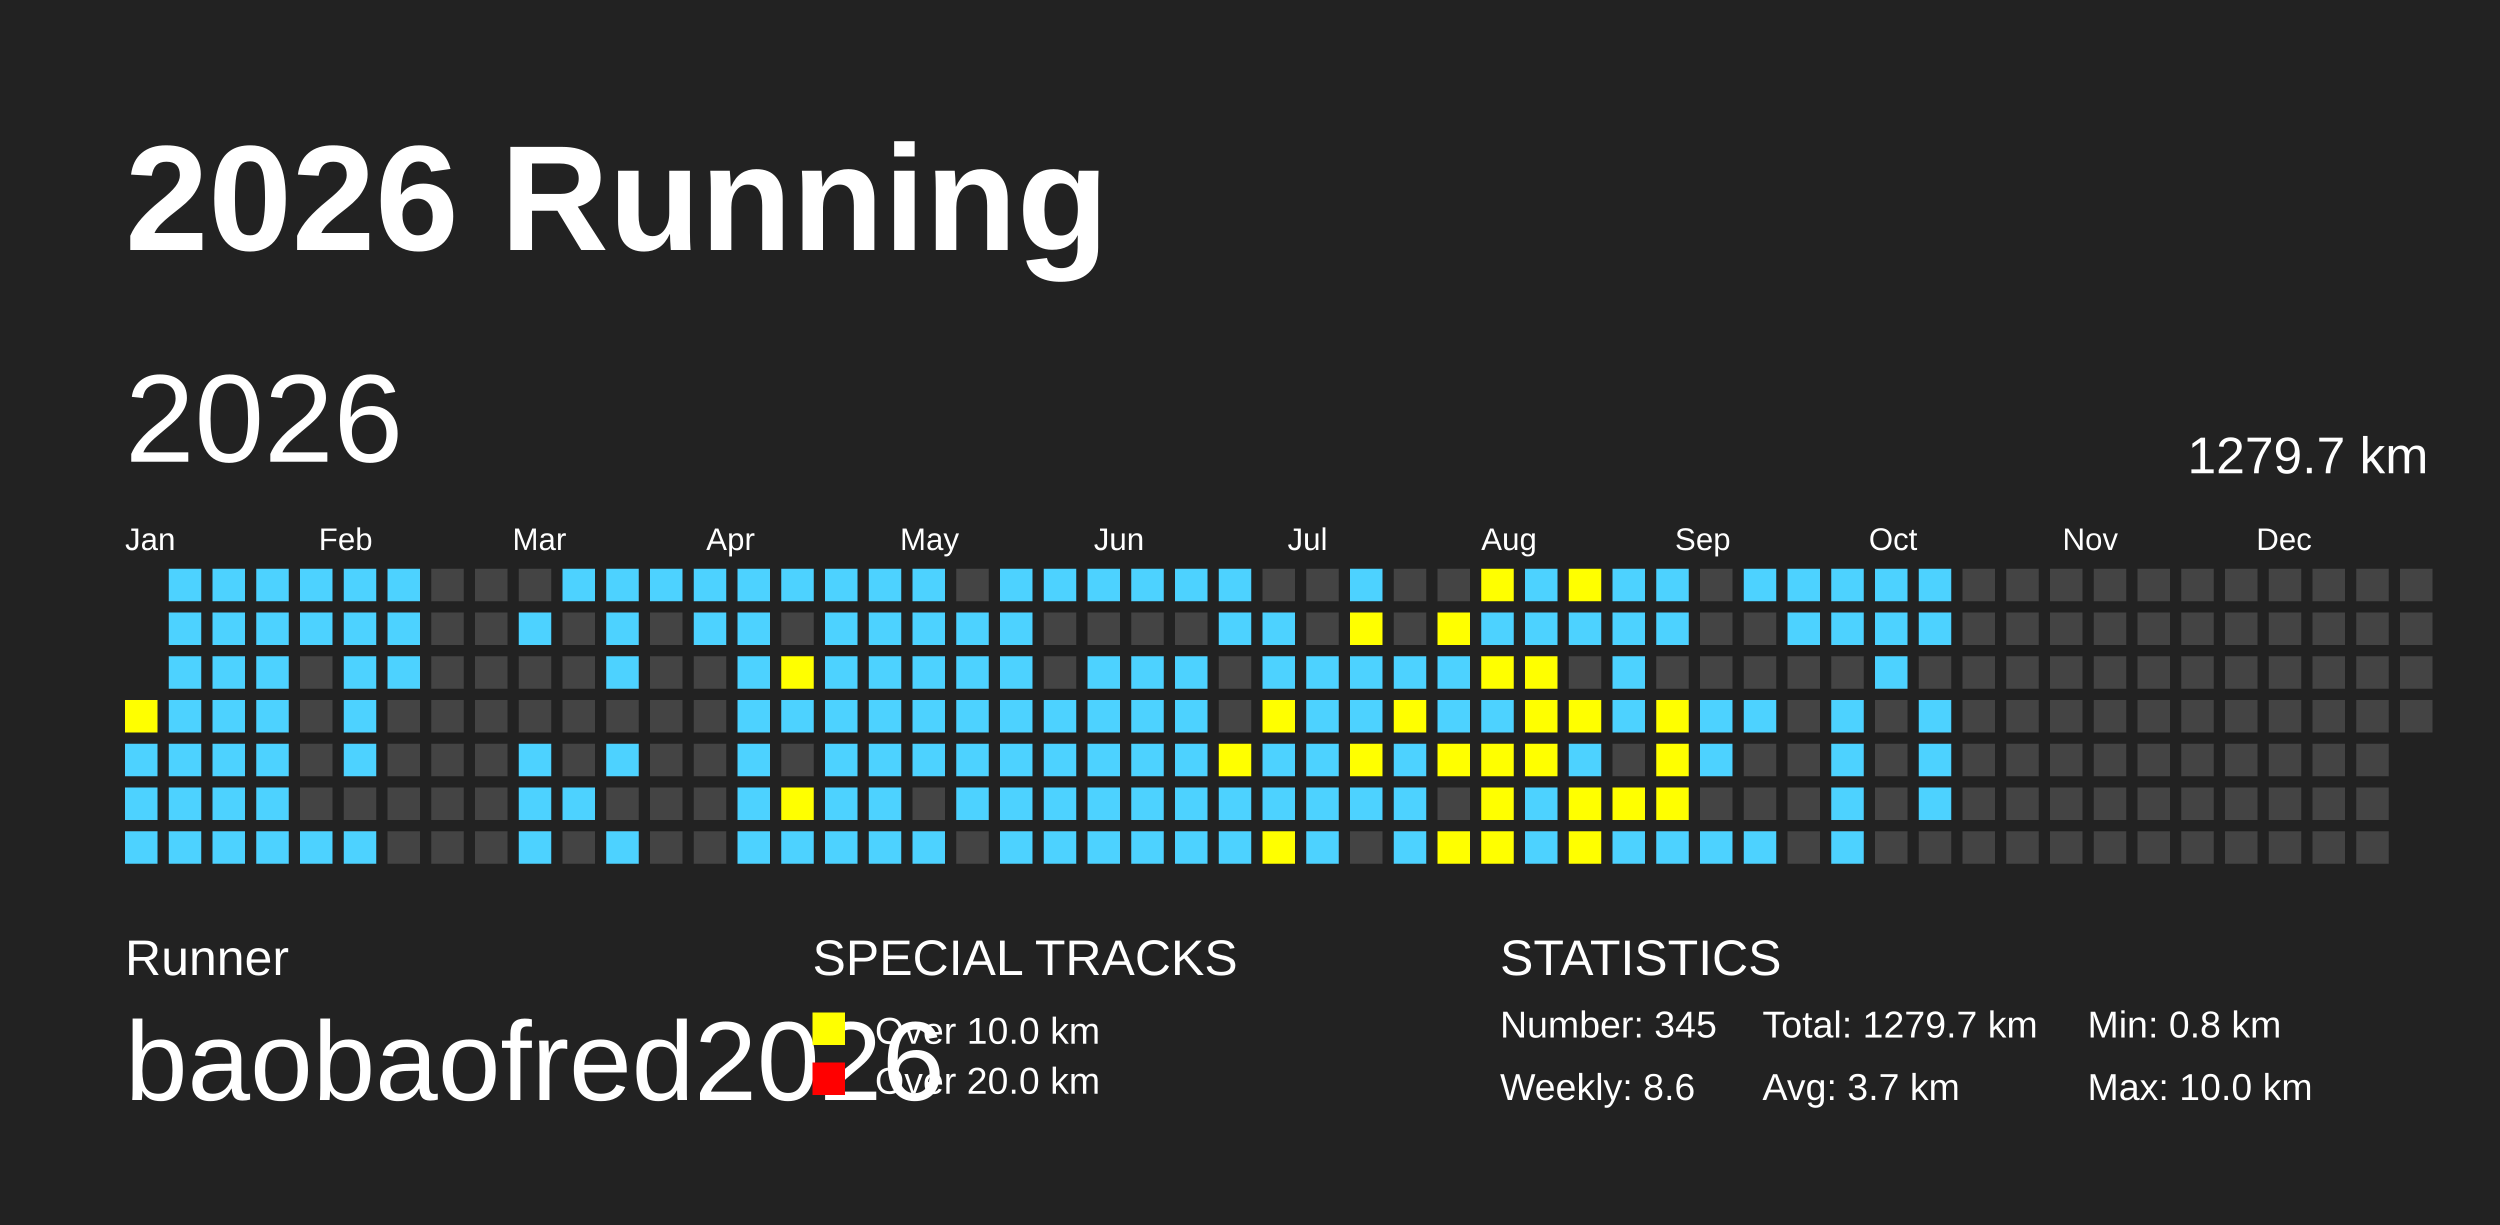
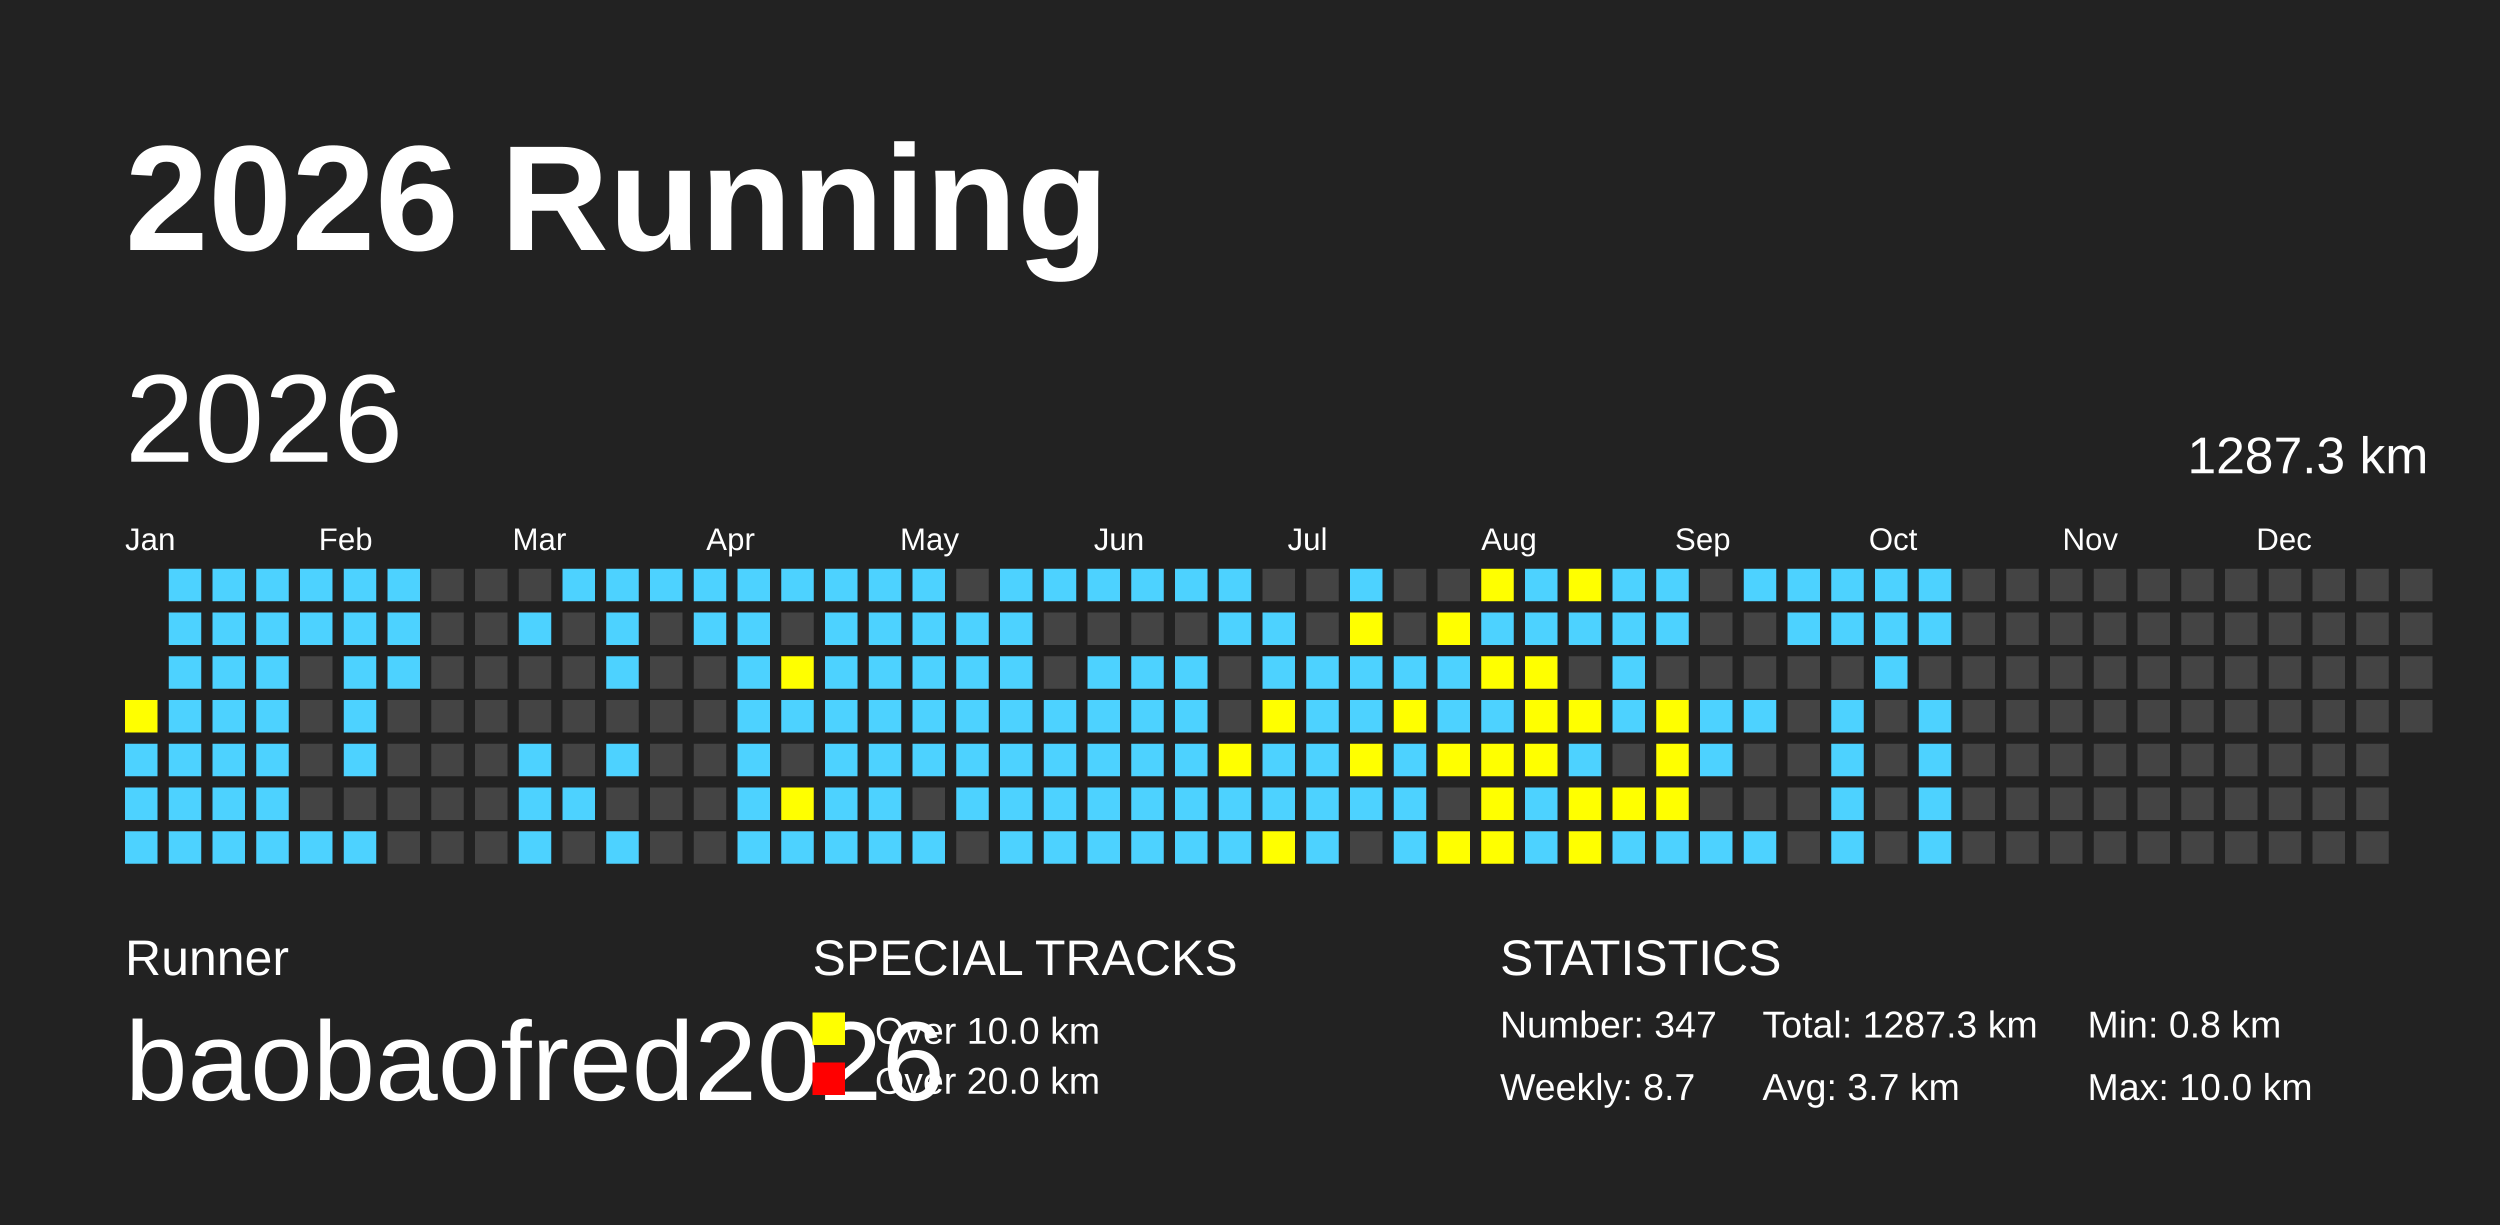
<svg xmlns="http://www.w3.org/2000/svg" baseProfile="full" height="98mm" version="1.1" viewBox="0,0,200,98" width="200mm">
  <defs />
  <rect fill="#222222" height="98" width="200" x="0" y="0" />
  <text fill="#FFFFFF" style="font-size:12px; font-family:Arial; font-weight:bold;" x="10" y="20">2026 Running</text>
  <text fill="#FFFFFF" style="font-size:4px; font-family:Arial" x="10" y="78">Runner</text>
  <text fill="#FFFFFF" style="font-size:9px; font-family:Arial" x="10" y="88">baobaofred2026</text>
  <text fill="#FFFFFF" style="font-size:4px; font-family:Arial" x="65" y="78">SPECIAL TRACKS</text>
  <rect fill="yellow" height="2.6" width="2.6" x="65" y="81" />
  <text fill="#FFFFFF" style="font-size:3px; font-family:Arial" x="70" y="83.5">Over 10.0 km</text>
  <rect fill="red" height="2.6" width="2.6" x="65" y="85" />
  <text fill="#FFFFFF" style="font-size:3px; font-family:Arial" x="70" y="87.5">Over 20.0 km</text>
  <text fill="#FFFFFF" style="font-size:4px; font-family:Arial" x="120" y="78">STATISTICS</text>
-   <text fill="#FFFFFF" style="font-size:3px; font-family:Arial" x="120" y="83">Number: 345</text>
-   <text fill="#FFFFFF" style="font-size:3px; font-family:Arial" x="120" y="88">Weekly: 8.6</text>
-   <text fill="#FFFFFF" style="font-size:3px; font-family:Arial" x="141" y="83">Total: 1279.7 km</text>
+   <text fill="#FFFFFF" style="font-size:3px; font-family:Arial" x="120" y="83">Number: 347</text>
+   <text fill="#FFFFFF" style="font-size:3px; font-family:Arial" x="120" y="88">Weekly: 8.7</text>
+   <text fill="#FFFFFF" style="font-size:3px; font-family:Arial" x="141" y="83">Total: 1287.3 km</text>
  <text fill="#FFFFFF" style="font-size:3px; font-family:Arial" x="141" y="88">Avg: 3.7 km</text>
  <text fill="#FFFFFF" style="font-size:3px; font-family:Arial" x="167" y="83">Min: 0.8 km</text>
  <text fill="#FFFFFF" style="font-size:3px; font-family:Arial" x="167" y="88">Max: 10.0 km</text>
  <text dominant-baseline="hanging" fill="#FFFFFF" style="font-size:10.0px; font-family:Arial;" x="10" y="30">2026</text>
-   <text dominant-baseline="hanging" fill="#FFFFFF" style="font-size:4.125px; font-family:Arial;" x="175" y="35">1279.7 km</text>
+   <text dominant-baseline="hanging" fill="#FFFFFF" style="font-size:4.125px; font-family:Arial;" x="175" y="35">1287.3 km</text>
  <text fill="#FFFFFF" style="font-size:2.5px; font-family:Arial" x="10.0" y="44">Jan</text>
  <text fill="#FFFFFF" style="font-size:2.5px; font-family:Arial" x="25.5" y="44">Feb</text>
  <text fill="#FFFFFF" style="font-size:2.5px; font-family:Arial" x="41.0" y="44">Mar</text>
  <text fill="#FFFFFF" style="font-size:2.5px; font-family:Arial" x="56.5" y="44">Apr</text>
  <text fill="#FFFFFF" style="font-size:2.5px; font-family:Arial" x="72.0" y="44">May</text>
  <text fill="#FFFFFF" style="font-size:2.5px; font-family:Arial" x="87.5" y="44">Jun</text>
  <text fill="#FFFFFF" style="font-size:2.5px; font-family:Arial" x="103.0" y="44">Jul</text>
  <text fill="#FFFFFF" style="font-size:2.5px; font-family:Arial" x="118.5" y="44">Aug</text>
  <text fill="#FFFFFF" style="font-size:2.5px; font-family:Arial" x="134.0" y="44">Sep</text>
  <text fill="#FFFFFF" style="font-size:2.5px; font-family:Arial" x="149.5" y="44">Oct</text>
  <text fill="#FFFFFF" style="font-size:2.5px; font-family:Arial" x="165.0" y="44">Nov</text>
  <text fill="#FFFFFF" style="font-size:2.5px; font-family:Arial" x="180.5" y="44">Dec</text>
  <rect fill="yellow" height="2.6" width="2.6" x="10.0" y="56.0" />
  <rect fill="#4DD2FF" height="2.6" width="2.6" x="10.0" y="59.5" />
  <rect fill="#4DD2FF" height="2.6" width="2.6" x="10.0" y="63.0" />
  <rect fill="#4DD2FF" height="2.6" width="2.6" x="10.0" y="66.5" />
  <rect fill="#4DD2FF" height="2.6" width="2.6" x="13.5" y="45.5" />
  <rect fill="#4DD2FF" height="2.6" width="2.6" x="13.5" y="49.0" />
  <rect fill="#4DD2FF" height="2.6" width="2.6" x="13.5" y="52.5" />
  <rect fill="#4DD2FF" height="2.6" width="2.6" x="13.5" y="56.0" />
  <rect fill="#4DD2FF" height="2.6" width="2.6" x="13.5" y="59.5" />
  <rect fill="#4DD2FF" height="2.6" width="2.6" x="13.5" y="63.0" />
  <rect fill="#4DD2FF" height="2.6" width="2.6" x="13.5" y="66.5" />
  <rect fill="#4DD2FF" height="2.6" width="2.6" x="17.0" y="45.5" />
  <rect fill="#4DD2FF" height="2.6" width="2.6" x="17.0" y="49.0" />
  <rect fill="#4DD2FF" height="2.6" width="2.6" x="17.0" y="52.5" />
  <rect fill="#4DD2FF" height="2.6" width="2.6" x="17.0" y="56.0" />
  <rect fill="#4DD2FF" height="2.6" width="2.6" x="17.0" y="59.5" />
  <rect fill="#4DD2FF" height="2.6" width="2.6" x="17.0" y="63.0" />
  <rect fill="#4DD2FF" height="2.6" width="2.6" x="17.0" y="66.5" />
  <rect fill="#4DD2FF" height="2.6" width="2.6" x="20.5" y="45.5" />
  <rect fill="#4DD2FF" height="2.6" width="2.6" x="20.5" y="49.0" />
  <rect fill="#4DD2FF" height="2.6" width="2.6" x="20.5" y="52.5" />
  <rect fill="#4DD2FF" height="2.6" width="2.6" x="20.5" y="56.0" />
  <rect fill="#4DD2FF" height="2.6" width="2.6" x="20.5" y="59.5" />
  <rect fill="#4DD2FF" height="2.6" width="2.6" x="20.5" y="63.0" />
  <rect fill="#4DD2FF" height="2.6" width="2.6" x="20.5" y="66.5" />
  <rect fill="#4DD2FF" height="2.6" width="2.6" x="24.0" y="45.5" />
  <rect fill="#4DD2FF" height="2.6" width="2.6" x="24.0" y="49.0" />
  <rect fill="#444444" height="2.6" width="2.6" x="24.0" y="52.5" />
  <rect fill="#444444" height="2.6" width="2.6" x="24.0" y="56.0" />
  <rect fill="#444444" height="2.6" width="2.6" x="24.0" y="59.5" />
  <rect fill="#444444" height="2.6" width="2.6" x="24.0" y="63.0" />
  <rect fill="#4DD2FF" height="2.6" width="2.6" x="24.0" y="66.5" />
  <rect fill="#4DD2FF" height="2.6" width="2.6" x="27.5" y="45.5" />
  <rect fill="#4DD2FF" height="2.6" width="2.6" x="27.5" y="49.0" />
  <rect fill="#4DD2FF" height="2.6" width="2.6" x="27.5" y="52.5" />
  <rect fill="#4DD2FF" height="2.6" width="2.6" x="27.5" y="56.0" />
  <rect fill="#4DD2FF" height="2.6" width="2.6" x="27.5" y="59.5" />
  <rect fill="#444444" height="2.6" width="2.6" x="27.5" y="63.0" />
  <rect fill="#4DD2FF" height="2.6" width="2.6" x="27.5" y="66.5" />
  <rect fill="#4DD2FF" height="2.6" width="2.6" x="31.0" y="45.5" />
  <rect fill="#4DD2FF" height="2.6" width="2.6" x="31.0" y="49.0" />
  <rect fill="#4DD2FF" height="2.6" width="2.6" x="31.0" y="52.5" />
  <rect fill="#444444" height="2.6" width="2.6" x="31.0" y="56.0" />
  <rect fill="#444444" height="2.6" width="2.6" x="31.0" y="59.5" />
  <rect fill="#444444" height="2.6" width="2.6" x="31.0" y="63.0" />
  <rect fill="#444444" height="2.6" width="2.6" x="31.0" y="66.5" />
  <rect fill="#444444" height="2.6" width="2.6" x="34.5" y="45.5" />
  <rect fill="#444444" height="2.6" width="2.6" x="34.5" y="49.0" />
  <rect fill="#444444" height="2.6" width="2.6" x="34.5" y="52.5" />
  <rect fill="#444444" height="2.6" width="2.6" x="34.5" y="56.0" />
  <rect fill="#444444" height="2.6" width="2.6" x="34.5" y="59.5" />
  <rect fill="#444444" height="2.6" width="2.6" x="34.5" y="63.0" />
  <rect fill="#444444" height="2.6" width="2.6" x="34.5" y="66.5" />
  <rect fill="#444444" height="2.6" width="2.6" x="38.0" y="45.5" />
  <rect fill="#444444" height="2.6" width="2.6" x="38.0" y="49.0" />
  <rect fill="#444444" height="2.6" width="2.6" x="38.0" y="52.5" />
  <rect fill="#444444" height="2.6" width="2.6" x="38.0" y="56.0" />
  <rect fill="#444444" height="2.6" width="2.6" x="38.0" y="59.5" />
  <rect fill="#444444" height="2.6" width="2.6" x="38.0" y="63.0" />
  <rect fill="#444444" height="2.6" width="2.6" x="38.0" y="66.5" />
  <rect fill="#444444" height="2.6" width="2.6" x="41.5" y="45.5" />
  <rect fill="#4DD2FF" height="2.6" width="2.6" x="41.5" y="49.0" />
  <rect fill="#444444" height="2.6" width="2.6" x="41.5" y="52.5" />
  <rect fill="#444444" height="2.6" width="2.6" x="41.5" y="56.0" />
  <rect fill="#4DD2FF" height="2.6" width="2.6" x="41.5" y="59.5" />
  <rect fill="#4DD2FF" height="2.6" width="2.6" x="41.5" y="63.0" />
  <rect fill="#4DD2FF" height="2.6" width="2.6" x="41.5" y="66.5" />
  <rect fill="#4DD2FF" height="2.6" width="2.6" x="45.0" y="45.5" />
  <rect fill="#444444" height="2.6" width="2.6" x="45.0" y="49.0" />
  <rect fill="#444444" height="2.6" width="2.6" x="45.0" y="52.5" />
  <rect fill="#444444" height="2.6" width="2.6" x="45.0" y="56.0" />
  <rect fill="#444444" height="2.6" width="2.6" x="45.0" y="59.5" />
  <rect fill="#4DD2FF" height="2.6" width="2.6" x="45.0" y="63.0" />
  <rect fill="#444444" height="2.6" width="2.6" x="45.0" y="66.5" />
  <rect fill="#4DD2FF" height="2.6" width="2.6" x="48.5" y="45.5" />
  <rect fill="#4DD2FF" height="2.6" width="2.6" x="48.5" y="49.0" />
  <rect fill="#4DD2FF" height="2.6" width="2.6" x="48.5" y="52.5" />
  <rect fill="#444444" height="2.6" width="2.6" x="48.5" y="56.0" />
  <rect fill="#4DD2FF" height="2.6" width="2.6" x="48.5" y="59.5" />
  <rect fill="#444444" height="2.6" width="2.6" x="48.5" y="63.0" />
  <rect fill="#4DD2FF" height="2.6" width="2.6" x="48.5" y="66.5" />
  <rect fill="#4DD2FF" height="2.6" width="2.6" x="52.0" y="45.5" />
  <rect fill="#444444" height="2.6" width="2.6" x="52.0" y="49.0" />
  <rect fill="#444444" height="2.6" width="2.6" x="52.0" y="52.5" />
  <rect fill="#444444" height="2.6" width="2.6" x="52.0" y="56.0" />
  <rect fill="#444444" height="2.6" width="2.6" x="52.0" y="59.5" />
  <rect fill="#444444" height="2.6" width="2.6" x="52.0" y="63.0" />
  <rect fill="#444444" height="2.6" width="2.6" x="52.0" y="66.5" />
  <rect fill="#4DD2FF" height="2.6" width="2.6" x="55.5" y="45.5" />
  <rect fill="#4DD2FF" height="2.6" width="2.6" x="55.5" y="49.0" />
  <rect fill="#444444" height="2.6" width="2.6" x="55.5" y="52.5" />
  <rect fill="#444444" height="2.6" width="2.6" x="55.5" y="56.0" />
  <rect fill="#444444" height="2.6" width="2.6" x="55.5" y="59.5" />
  <rect fill="#444444" height="2.6" width="2.6" x="55.5" y="63.0" />
  <rect fill="#444444" height="2.6" width="2.6" x="55.5" y="66.5" />
  <rect fill="#4DD2FF" height="2.6" width="2.6" x="59.0" y="45.5" />
  <rect fill="#4DD2FF" height="2.6" width="2.6" x="59.0" y="49.0" />
  <rect fill="#4DD2FF" height="2.6" width="2.6" x="59.0" y="52.5" />
  <rect fill="#4DD2FF" height="2.6" width="2.6" x="59.0" y="56.0" />
  <rect fill="#4DD2FF" height="2.6" width="2.6" x="59.0" y="59.5" />
  <rect fill="#4DD2FF" height="2.6" width="2.6" x="59.0" y="63.0" />
  <rect fill="#4DD2FF" height="2.6" width="2.6" x="59.0" y="66.5" />
  <rect fill="#4DD2FF" height="2.6" width="2.6" x="62.5" y="45.5" />
  <rect fill="#444444" height="2.6" width="2.6" x="62.5" y="49.0" />
  <rect fill="yellow" height="2.6" width="2.6" x="62.5" y="52.5" />
  <rect fill="#4DD2FF" height="2.6" width="2.6" x="62.5" y="56.0" />
  <rect fill="#444444" height="2.6" width="2.6" x="62.5" y="59.5" />
  <rect fill="yellow" height="2.6" width="2.6" x="62.5" y="63.0" />
  <rect fill="#4DD2FF" height="2.6" width="2.6" x="62.5" y="66.5" />
  <rect fill="#4DD2FF" height="2.6" width="2.6" x="66.0" y="45.5" />
  <rect fill="#4DD2FF" height="2.6" width="2.6" x="66.0" y="49.0" />
  <rect fill="#4DD2FF" height="2.6" width="2.6" x="66.0" y="52.5" />
  <rect fill="#4DD2FF" height="2.6" width="2.6" x="66.0" y="56.0" />
  <rect fill="#4DD2FF" height="2.6" width="2.6" x="66.0" y="59.5" />
  <rect fill="#4DD2FF" height="2.6" width="2.6" x="66.0" y="63.0" />
  <rect fill="#4DD2FF" height="2.6" width="2.6" x="66.0" y="66.5" />
  <rect fill="#4DD2FF" height="2.6" width="2.6" x="69.5" y="45.5" />
  <rect fill="#4DD2FF" height="2.6" width="2.6" x="69.5" y="49.0" />
  <rect fill="#4DD2FF" height="2.6" width="2.6" x="69.5" y="52.5" />
  <rect fill="#4DD2FF" height="2.6" width="2.6" x="69.5" y="56.0" />
  <rect fill="#4DD2FF" height="2.6" width="2.6" x="69.5" y="59.5" />
  <rect fill="#4DD2FF" height="2.6" width="2.6" x="69.5" y="63.0" />
  <rect fill="#4DD2FF" height="2.6" width="2.6" x="69.5" y="66.5" />
  <rect fill="#4DD2FF" height="2.6" width="2.6" x="73.0" y="45.5" />
  <rect fill="#4DD2FF" height="2.6" width="2.6" x="73.0" y="49.0" />
  <rect fill="#4DD2FF" height="2.6" width="2.6" x="73.0" y="52.5" />
  <rect fill="#4DD2FF" height="2.6" width="2.6" x="73.0" y="56.0" />
  <rect fill="#4DD2FF" height="2.6" width="2.6" x="73.0" y="59.5" />
  <rect fill="#444444" height="2.6" width="2.6" x="73.0" y="63.0" />
  <rect fill="#4DD2FF" height="2.6" width="2.6" x="73.0" y="66.5" />
  <rect fill="#444444" height="2.6" width="2.6" x="76.5" y="45.5" />
  <rect fill="#4DD2FF" height="2.6" width="2.6" x="76.5" y="49.0" />
  <rect fill="#4DD2FF" height="2.6" width="2.6" x="76.5" y="52.5" />
  <rect fill="#4DD2FF" height="2.6" width="2.6" x="76.5" y="56.0" />
  <rect fill="#4DD2FF" height="2.6" width="2.6" x="76.5" y="59.5" />
  <rect fill="#4DD2FF" height="2.6" width="2.6" x="76.5" y="63.0" />
  <rect fill="#444444" height="2.6" width="2.6" x="76.5" y="66.5" />
  <rect fill="#4DD2FF" height="2.6" width="2.6" x="80.0" y="45.5" />
  <rect fill="#4DD2FF" height="2.6" width="2.6" x="80.0" y="49.0" />
  <rect fill="#4DD2FF" height="2.6" width="2.6" x="80.0" y="52.5" />
  <rect fill="#4DD2FF" height="2.6" width="2.6" x="80.0" y="56.0" />
  <rect fill="#4DD2FF" height="2.6" width="2.6" x="80.0" y="59.5" />
  <rect fill="#4DD2FF" height="2.6" width="2.6" x="80.0" y="63.0" />
  <rect fill="#4DD2FF" height="2.6" width="2.6" x="80.0" y="66.5" />
  <rect fill="#4DD2FF" height="2.6" width="2.6" x="83.5" y="45.5" />
  <rect fill="#444444" height="2.6" width="2.6" x="83.5" y="49.0" />
  <rect fill="#444444" height="2.6" width="2.6" x="83.5" y="52.5" />
  <rect fill="#4DD2FF" height="2.6" width="2.6" x="83.5" y="56.0" />
  <rect fill="#4DD2FF" height="2.6" width="2.6" x="83.5" y="59.5" />
  <rect fill="#4DD2FF" height="2.6" width="2.6" x="83.5" y="63.0" />
  <rect fill="#4DD2FF" height="2.6" width="2.6" x="83.5" y="66.5" />
  <rect fill="#4DD2FF" height="2.6" width="2.6" x="87.0" y="45.5" />
  <rect fill="#444444" height="2.6" width="2.6" x="87.0" y="49.0" />
  <rect fill="#4DD2FF" height="2.6" width="2.6" x="87.0" y="52.5" />
  <rect fill="#4DD2FF" height="2.6" width="2.6" x="87.0" y="56.0" />
  <rect fill="#4DD2FF" height="2.6" width="2.6" x="87.0" y="59.5" />
  <rect fill="#4DD2FF" height="2.6" width="2.6" x="87.0" y="63.0" />
  <rect fill="#4DD2FF" height="2.6" width="2.6" x="87.0" y="66.5" />
  <rect fill="#4DD2FF" height="2.6" width="2.6" x="90.5" y="45.5" />
  <rect fill="#444444" height="2.6" width="2.6" x="90.5" y="49.0" />
  <rect fill="#4DD2FF" height="2.6" width="2.6" x="90.5" y="52.5" />
  <rect fill="#4DD2FF" height="2.6" width="2.6" x="90.5" y="56.0" />
  <rect fill="#4DD2FF" height="2.6" width="2.6" x="90.5" y="59.5" />
  <rect fill="#4DD2FF" height="2.6" width="2.6" x="90.5" y="63.0" />
  <rect fill="#4DD2FF" height="2.6" width="2.6" x="90.5" y="66.5" />
  <rect fill="#4DD2FF" height="2.6" width="2.6" x="94.0" y="45.5" />
  <rect fill="#444444" height="2.6" width="2.6" x="94.0" y="49.0" />
  <rect fill="#4DD2FF" height="2.6" width="2.6" x="94.0" y="52.5" />
  <rect fill="#4DD2FF" height="2.6" width="2.6" x="94.0" y="56.0" />
  <rect fill="#4DD2FF" height="2.6" width="2.6" x="94.0" y="59.5" />
  <rect fill="#4DD2FF" height="2.6" width="2.6" x="94.0" y="63.0" />
  <rect fill="#4DD2FF" height="2.6" width="2.6" x="94.0" y="66.5" />
  <rect fill="#4DD2FF" height="2.6" width="2.6" x="97.5" y="45.5" />
  <rect fill="#4DD2FF" height="2.6" width="2.6" x="97.5" y="49.0" />
  <rect fill="#444444" height="2.6" width="2.6" x="97.5" y="52.5" />
  <rect fill="#444444" height="2.6" width="2.6" x="97.5" y="56.0" />
  <rect fill="yellow" height="2.6" width="2.6" x="97.5" y="59.5" />
  <rect fill="#4DD2FF" height="2.6" width="2.6" x="97.5" y="63.0" />
  <rect fill="#4DD2FF" height="2.6" width="2.6" x="97.5" y="66.5" />
  <rect fill="#444444" height="2.6" width="2.6" x="101.0" y="45.5" />
  <rect fill="#4DD2FF" height="2.6" width="2.6" x="101.0" y="49.0" />
  <rect fill="#4DD2FF" height="2.6" width="2.6" x="101.0" y="52.5" />
  <rect fill="yellow" height="2.6" width="2.6" x="101.0" y="56.0" />
  <rect fill="#4DD2FF" height="2.6" width="2.6" x="101.0" y="59.5" />
  <rect fill="#4DD2FF" height="2.6" width="2.6" x="101.0" y="63.0" />
  <rect fill="yellow" height="2.6" width="2.6" x="101.0" y="66.5" />
  <rect fill="#444444" height="2.6" width="2.6" x="104.5" y="45.5" />
  <rect fill="#444444" height="2.6" width="2.6" x="104.5" y="49.0" />
  <rect fill="#4DD2FF" height="2.6" width="2.6" x="104.5" y="52.5" />
  <rect fill="#4DD2FF" height="2.6" width="2.6" x="104.5" y="56.0" />
  <rect fill="#4DD2FF" height="2.6" width="2.6" x="104.5" y="59.5" />
  <rect fill="#4DD2FF" height="2.6" width="2.6" x="104.5" y="63.0" />
  <rect fill="#4DD2FF" height="2.6" width="2.6" x="104.5" y="66.5" />
  <rect fill="#4DD2FF" height="2.6" width="2.6" x="108.0" y="45.5" />
  <rect fill="yellow" height="2.6" width="2.6" x="108.0" y="49.0" />
  <rect fill="#4DD2FF" height="2.6" width="2.6" x="108.0" y="52.5" />
  <rect fill="#4DD2FF" height="2.6" width="2.6" x="108.0" y="56.0" />
  <rect fill="yellow" height="2.6" width="2.6" x="108.0" y="59.5" />
  <rect fill="#4DD2FF" height="2.6" width="2.6" x="108.0" y="63.0" />
  <rect fill="#444444" height="2.6" width="2.6" x="108.0" y="66.5" />
  <rect fill="#444444" height="2.6" width="2.6" x="111.5" y="45.5" />
  <rect fill="#444444" height="2.6" width="2.6" x="111.5" y="49.0" />
  <rect fill="#4DD2FF" height="2.6" width="2.6" x="111.5" y="52.5" />
  <rect fill="yellow" height="2.6" width="2.6" x="111.5" y="56.0" />
  <rect fill="#4DD2FF" height="2.6" width="2.6" x="111.5" y="59.5" />
  <rect fill="#4DD2FF" height="2.6" width="2.6" x="111.5" y="63.0" />
  <rect fill="#4DD2FF" height="2.6" width="2.6" x="111.5" y="66.5" />
  <rect fill="#444444" height="2.6" width="2.6" x="115.0" y="45.5" />
  <rect fill="yellow" height="2.6" width="2.6" x="115.0" y="49.0" />
  <rect fill="#4DD2FF" height="2.6" width="2.6" x="115.0" y="52.5" />
  <rect fill="#4DD2FF" height="2.6" width="2.6" x="115.0" y="56.0" />
  <rect fill="yellow" height="2.6" width="2.6" x="115.0" y="59.5" />
  <rect fill="#444444" height="2.6" width="2.6" x="115.0" y="63.0" />
  <rect fill="yellow" height="2.6" width="2.6" x="115.0" y="66.5" />
  <rect fill="yellow" height="2.6" width="2.6" x="118.5" y="45.5" />
  <rect fill="#4DD2FF" height="2.6" width="2.6" x="118.5" y="49.0" />
  <rect fill="yellow" height="2.6" width="2.6" x="118.5" y="52.5" />
  <rect fill="#4DD2FF" height="2.6" width="2.6" x="118.5" y="56.0" />
  <rect fill="yellow" height="2.6" width="2.6" x="118.5" y="59.5" />
  <rect fill="yellow" height="2.6" width="2.6" x="118.5" y="63.0" />
  <rect fill="yellow" height="2.6" width="2.6" x="118.5" y="66.5" />
  <rect fill="#4DD2FF" height="2.6" width="2.6" x="122.0" y="45.5" />
  <rect fill="#4DD2FF" height="2.6" width="2.6" x="122.0" y="49.0" />
  <rect fill="yellow" height="2.6" width="2.6" x="122.0" y="52.5" />
  <rect fill="yellow" height="2.6" width="2.6" x="122.0" y="56.0" />
  <rect fill="yellow" height="2.6" width="2.6" x="122.0" y="59.5" />
  <rect fill="#4DD2FF" height="2.6" width="2.6" x="122.0" y="63.0" />
  <rect fill="#4DD2FF" height="2.6" width="2.6" x="122.0" y="66.5" />
  <rect fill="yellow" height="2.6" width="2.6" x="125.5" y="45.5" />
  <rect fill="#4DD2FF" height="2.6" width="2.6" x="125.5" y="49.0" />
  <rect fill="#444444" height="2.6" width="2.6" x="125.5" y="52.5" />
  <rect fill="yellow" height="2.6" width="2.6" x="125.5" y="56.0" />
  <rect fill="#4DD2FF" height="2.6" width="2.6" x="125.5" y="59.5" />
  <rect fill="yellow" height="2.6" width="2.6" x="125.5" y="63.0" />
  <rect fill="yellow" height="2.6" width="2.6" x="125.5" y="66.5" />
  <rect fill="#4DD2FF" height="2.6" width="2.6" x="129.0" y="45.5" />
  <rect fill="#4DD2FF" height="2.6" width="2.6" x="129.0" y="49.0" />
  <rect fill="#4DD2FF" height="2.6" width="2.6" x="129.0" y="52.5" />
  <rect fill="#4DD2FF" height="2.6" width="2.6" x="129.0" y="56.0" />
  <rect fill="#444444" height="2.6" width="2.6" x="129.0" y="59.5" />
  <rect fill="yellow" height="2.6" width="2.6" x="129.0" y="63.0" />
  <rect fill="#4DD2FF" height="2.6" width="2.6" x="129.0" y="66.5" />
  <rect fill="#4DD2FF" height="2.6" width="2.6" x="132.5" y="45.5" />
  <rect fill="#4DD2FF" height="2.6" width="2.6" x="132.5" y="49.0" />
  <rect fill="#444444" height="2.6" width="2.6" x="132.5" y="52.5" />
  <rect fill="yellow" height="2.6" width="2.6" x="132.5" y="56.0" />
  <rect fill="yellow" height="2.6" width="2.6" x="132.5" y="59.5" />
  <rect fill="yellow" height="2.6" width="2.6" x="132.5" y="63.0" />
  <rect fill="#4DD2FF" height="2.6" width="2.6" x="132.5" y="66.5" />
  <rect fill="#444444" height="2.6" width="2.6" x="136.0" y="45.5" />
  <rect fill="#444444" height="2.6" width="2.6" x="136.0" y="49.0" />
  <rect fill="#444444" height="2.6" width="2.6" x="136.0" y="52.5" />
  <rect fill="#4DD2FF" height="2.6" width="2.6" x="136.0" y="56.0" />
  <rect fill="#4DD2FF" height="2.6" width="2.6" x="136.0" y="59.5" />
  <rect fill="#444444" height="2.6" width="2.6" x="136.0" y="63.0" />
  <rect fill="#4DD2FF" height="2.6" width="2.6" x="136.0" y="66.5" />
  <rect fill="#4DD2FF" height="2.6" width="2.6" x="139.5" y="45.5" />
  <rect fill="#444444" height="2.6" width="2.6" x="139.5" y="49.0" />
  <rect fill="#444444" height="2.6" width="2.6" x="139.5" y="52.5" />
  <rect fill="#4DD2FF" height="2.6" width="2.6" x="139.5" y="56.0" />
  <rect fill="#444444" height="2.6" width="2.6" x="139.5" y="59.5" />
  <rect fill="#444444" height="2.6" width="2.6" x="139.5" y="63.0" />
  <rect fill="#4DD2FF" height="2.6" width="2.6" x="139.5" y="66.5" />
  <rect fill="#4DD2FF" height="2.6" width="2.6" x="143.0" y="45.5" />
  <rect fill="#4DD2FF" height="2.6" width="2.6" x="143.0" y="49.0" />
  <rect fill="#444444" height="2.6" width="2.6" x="143.0" y="52.5" />
  <rect fill="#444444" height="2.6" width="2.6" x="143.0" y="56.0" />
  <rect fill="#444444" height="2.6" width="2.6" x="143.0" y="59.5" />
  <rect fill="#444444" height="2.6" width="2.6" x="143.0" y="63.0" />
  <rect fill="#444444" height="2.6" width="2.6" x="143.0" y="66.5" />
  <rect fill="#4DD2FF" height="2.6" width="2.6" x="146.5" y="45.5" />
  <rect fill="#4DD2FF" height="2.6" width="2.6" x="146.5" y="49.0" />
  <rect fill="#444444" height="2.6" width="2.6" x="146.5" y="52.5" />
  <rect fill="#4DD2FF" height="2.6" width="2.6" x="146.5" y="56.0" />
  <rect fill="#4DD2FF" height="2.6" width="2.6" x="146.5" y="59.5" />
  <rect fill="#4DD2FF" height="2.6" width="2.6" x="146.5" y="63.0" />
  <rect fill="#4DD2FF" height="2.6" width="2.6" x="146.5" y="66.5" />
  <rect fill="#4DD2FF" height="2.6" width="2.6" x="150.0" y="45.5" />
  <rect fill="#4DD2FF" height="2.6" width="2.6" x="150.0" y="49.0" />
  <rect fill="#4DD2FF" height="2.6" width="2.6" x="150.0" y="52.5" />
  <rect fill="#444444" height="2.6" width="2.6" x="150.0" y="56.0" />
  <rect fill="#444444" height="2.6" width="2.6" x="150.0" y="59.5" />
  <rect fill="#444444" height="2.6" width="2.6" x="150.0" y="63.0" />
  <rect fill="#444444" height="2.6" width="2.6" x="150.0" y="66.5" />
  <rect fill="#4DD2FF" height="2.6" width="2.6" x="153.5" y="45.5" />
  <rect fill="#4DD2FF" height="2.6" width="2.6" x="153.5" y="49.0" />
  <rect fill="#444444" height="2.6" width="2.6" x="153.5" y="52.5" />
  <rect fill="#4DD2FF" height="2.6" width="2.6" x="153.5" y="56.0" />
  <rect fill="#4DD2FF" height="2.6" width="2.6" x="153.5" y="59.5" />
  <rect fill="#4DD2FF" height="2.6" width="2.6" x="153.5" y="63.0" />
-   <rect fill="#444444" height="2.6" width="2.6" x="153.5" y="66.5" />
+   <rect fill="#4DD2FF" height="2.6" width="2.6" x="153.5" y="66.5" />
  <rect fill="#444444" height="2.6" width="2.6" x="157.0" y="45.5" />
  <rect fill="#444444" height="2.6" width="2.6" x="157.0" y="49.0" />
  <rect fill="#444444" height="2.6" width="2.6" x="157.0" y="52.5" />
  <rect fill="#444444" height="2.6" width="2.6" x="157.0" y="56.0" />
  <rect fill="#444444" height="2.6" width="2.6" x="157.0" y="59.5" />
  <rect fill="#444444" height="2.6" width="2.6" x="157.0" y="63.0" />
  <rect fill="#444444" height="2.6" width="2.6" x="157.0" y="66.5" />
  <rect fill="#444444" height="2.6" width="2.6" x="160.5" y="45.5" />
  <rect fill="#444444" height="2.6" width="2.6" x="160.5" y="49.0" />
  <rect fill="#444444" height="2.6" width="2.6" x="160.5" y="52.5" />
  <rect fill="#444444" height="2.6" width="2.6" x="160.5" y="56.0" />
  <rect fill="#444444" height="2.6" width="2.6" x="160.5" y="59.5" />
  <rect fill="#444444" height="2.6" width="2.6" x="160.5" y="63.0" />
  <rect fill="#444444" height="2.6" width="2.6" x="160.5" y="66.5" />
  <rect fill="#444444" height="2.6" width="2.6" x="164.0" y="45.5" />
  <rect fill="#444444" height="2.6" width="2.6" x="164.0" y="49.0" />
  <rect fill="#444444" height="2.6" width="2.6" x="164.0" y="52.5" />
  <rect fill="#444444" height="2.6" width="2.6" x="164.0" y="56.0" />
  <rect fill="#444444" height="2.6" width="2.6" x="164.0" y="59.5" />
  <rect fill="#444444" height="2.6" width="2.6" x="164.0" y="63.0" />
  <rect fill="#444444" height="2.6" width="2.6" x="164.0" y="66.5" />
  <rect fill="#444444" height="2.6" width="2.6" x="167.5" y="45.5" />
  <rect fill="#444444" height="2.6" width="2.6" x="167.5" y="49.0" />
  <rect fill="#444444" height="2.6" width="2.6" x="167.5" y="52.5" />
  <rect fill="#444444" height="2.6" width="2.6" x="167.5" y="56.0" />
  <rect fill="#444444" height="2.6" width="2.6" x="167.5" y="59.5" />
  <rect fill="#444444" height="2.6" width="2.6" x="167.5" y="63.0" />
  <rect fill="#444444" height="2.6" width="2.6" x="167.5" y="66.5" />
  <rect fill="#444444" height="2.6" width="2.6" x="171.0" y="45.5" />
  <rect fill="#444444" height="2.6" width="2.6" x="171.0" y="49.0" />
  <rect fill="#444444" height="2.6" width="2.6" x="171.0" y="52.5" />
  <rect fill="#444444" height="2.6" width="2.6" x="171.0" y="56.0" />
  <rect fill="#444444" height="2.6" width="2.6" x="171.0" y="59.5" />
  <rect fill="#444444" height="2.6" width="2.6" x="171.0" y="63.0" />
  <rect fill="#444444" height="2.6" width="2.6" x="171.0" y="66.5" />
  <rect fill="#444444" height="2.6" width="2.6" x="174.5" y="45.5" />
  <rect fill="#444444" height="2.6" width="2.6" x="174.5" y="49.0" />
  <rect fill="#444444" height="2.6" width="2.6" x="174.5" y="52.5" />
  <rect fill="#444444" height="2.6" width="2.6" x="174.5" y="56.0" />
  <rect fill="#444444" height="2.6" width="2.6" x="174.5" y="59.5" />
  <rect fill="#444444" height="2.6" width="2.6" x="174.5" y="63.0" />
  <rect fill="#444444" height="2.6" width="2.6" x="174.5" y="66.5" />
  <rect fill="#444444" height="2.6" width="2.6" x="178.0" y="45.5" />
  <rect fill="#444444" height="2.6" width="2.6" x="178.0" y="49.0" />
  <rect fill="#444444" height="2.6" width="2.6" x="178.0" y="52.5" />
  <rect fill="#444444" height="2.6" width="2.6" x="178.0" y="56.0" />
  <rect fill="#444444" height="2.6" width="2.6" x="178.0" y="59.5" />
  <rect fill="#444444" height="2.6" width="2.6" x="178.0" y="63.0" />
  <rect fill="#444444" height="2.6" width="2.6" x="178.0" y="66.5" />
  <rect fill="#444444" height="2.6" width="2.6" x="181.5" y="45.5" />
  <rect fill="#444444" height="2.6" width="2.6" x="181.5" y="49.0" />
  <rect fill="#444444" height="2.6" width="2.6" x="181.5" y="52.5" />
  <rect fill="#444444" height="2.6" width="2.6" x="181.5" y="56.0" />
  <rect fill="#444444" height="2.6" width="2.6" x="181.5" y="59.5" />
  <rect fill="#444444" height="2.6" width="2.6" x="181.5" y="63.0" />
  <rect fill="#444444" height="2.6" width="2.6" x="181.5" y="66.5" />
  <rect fill="#444444" height="2.6" width="2.6" x="185.0" y="45.5" />
  <rect fill="#444444" height="2.6" width="2.6" x="185.0" y="49.0" />
  <rect fill="#444444" height="2.6" width="2.6" x="185.0" y="52.5" />
  <rect fill="#444444" height="2.6" width="2.6" x="185.0" y="56.0" />
  <rect fill="#444444" height="2.6" width="2.6" x="185.0" y="59.5" />
  <rect fill="#444444" height="2.6" width="2.6" x="185.0" y="63.0" />
  <rect fill="#444444" height="2.6" width="2.6" x="185.0" y="66.5" />
  <rect fill="#444444" height="2.6" width="2.6" x="188.5" y="45.5" />
  <rect fill="#444444" height="2.6" width="2.6" x="188.5" y="49.0" />
  <rect fill="#444444" height="2.6" width="2.6" x="188.5" y="52.5" />
  <rect fill="#444444" height="2.6" width="2.6" x="188.5" y="56.0" />
  <rect fill="#444444" height="2.6" width="2.6" x="188.5" y="59.5" />
  <rect fill="#444444" height="2.6" width="2.6" x="188.5" y="63.0" />
  <rect fill="#444444" height="2.6" width="2.6" x="188.5" y="66.5" />
  <rect fill="#444444" height="2.6" width="2.6" x="192.0" y="45.5" />
  <rect fill="#444444" height="2.6" width="2.6" x="192.0" y="49.0" />
  <rect fill="#444444" height="2.6" width="2.6" x="192.0" y="52.5" />
  <rect fill="#444444" height="2.6" width="2.6" x="192.0" y="56.0" />
</svg>
